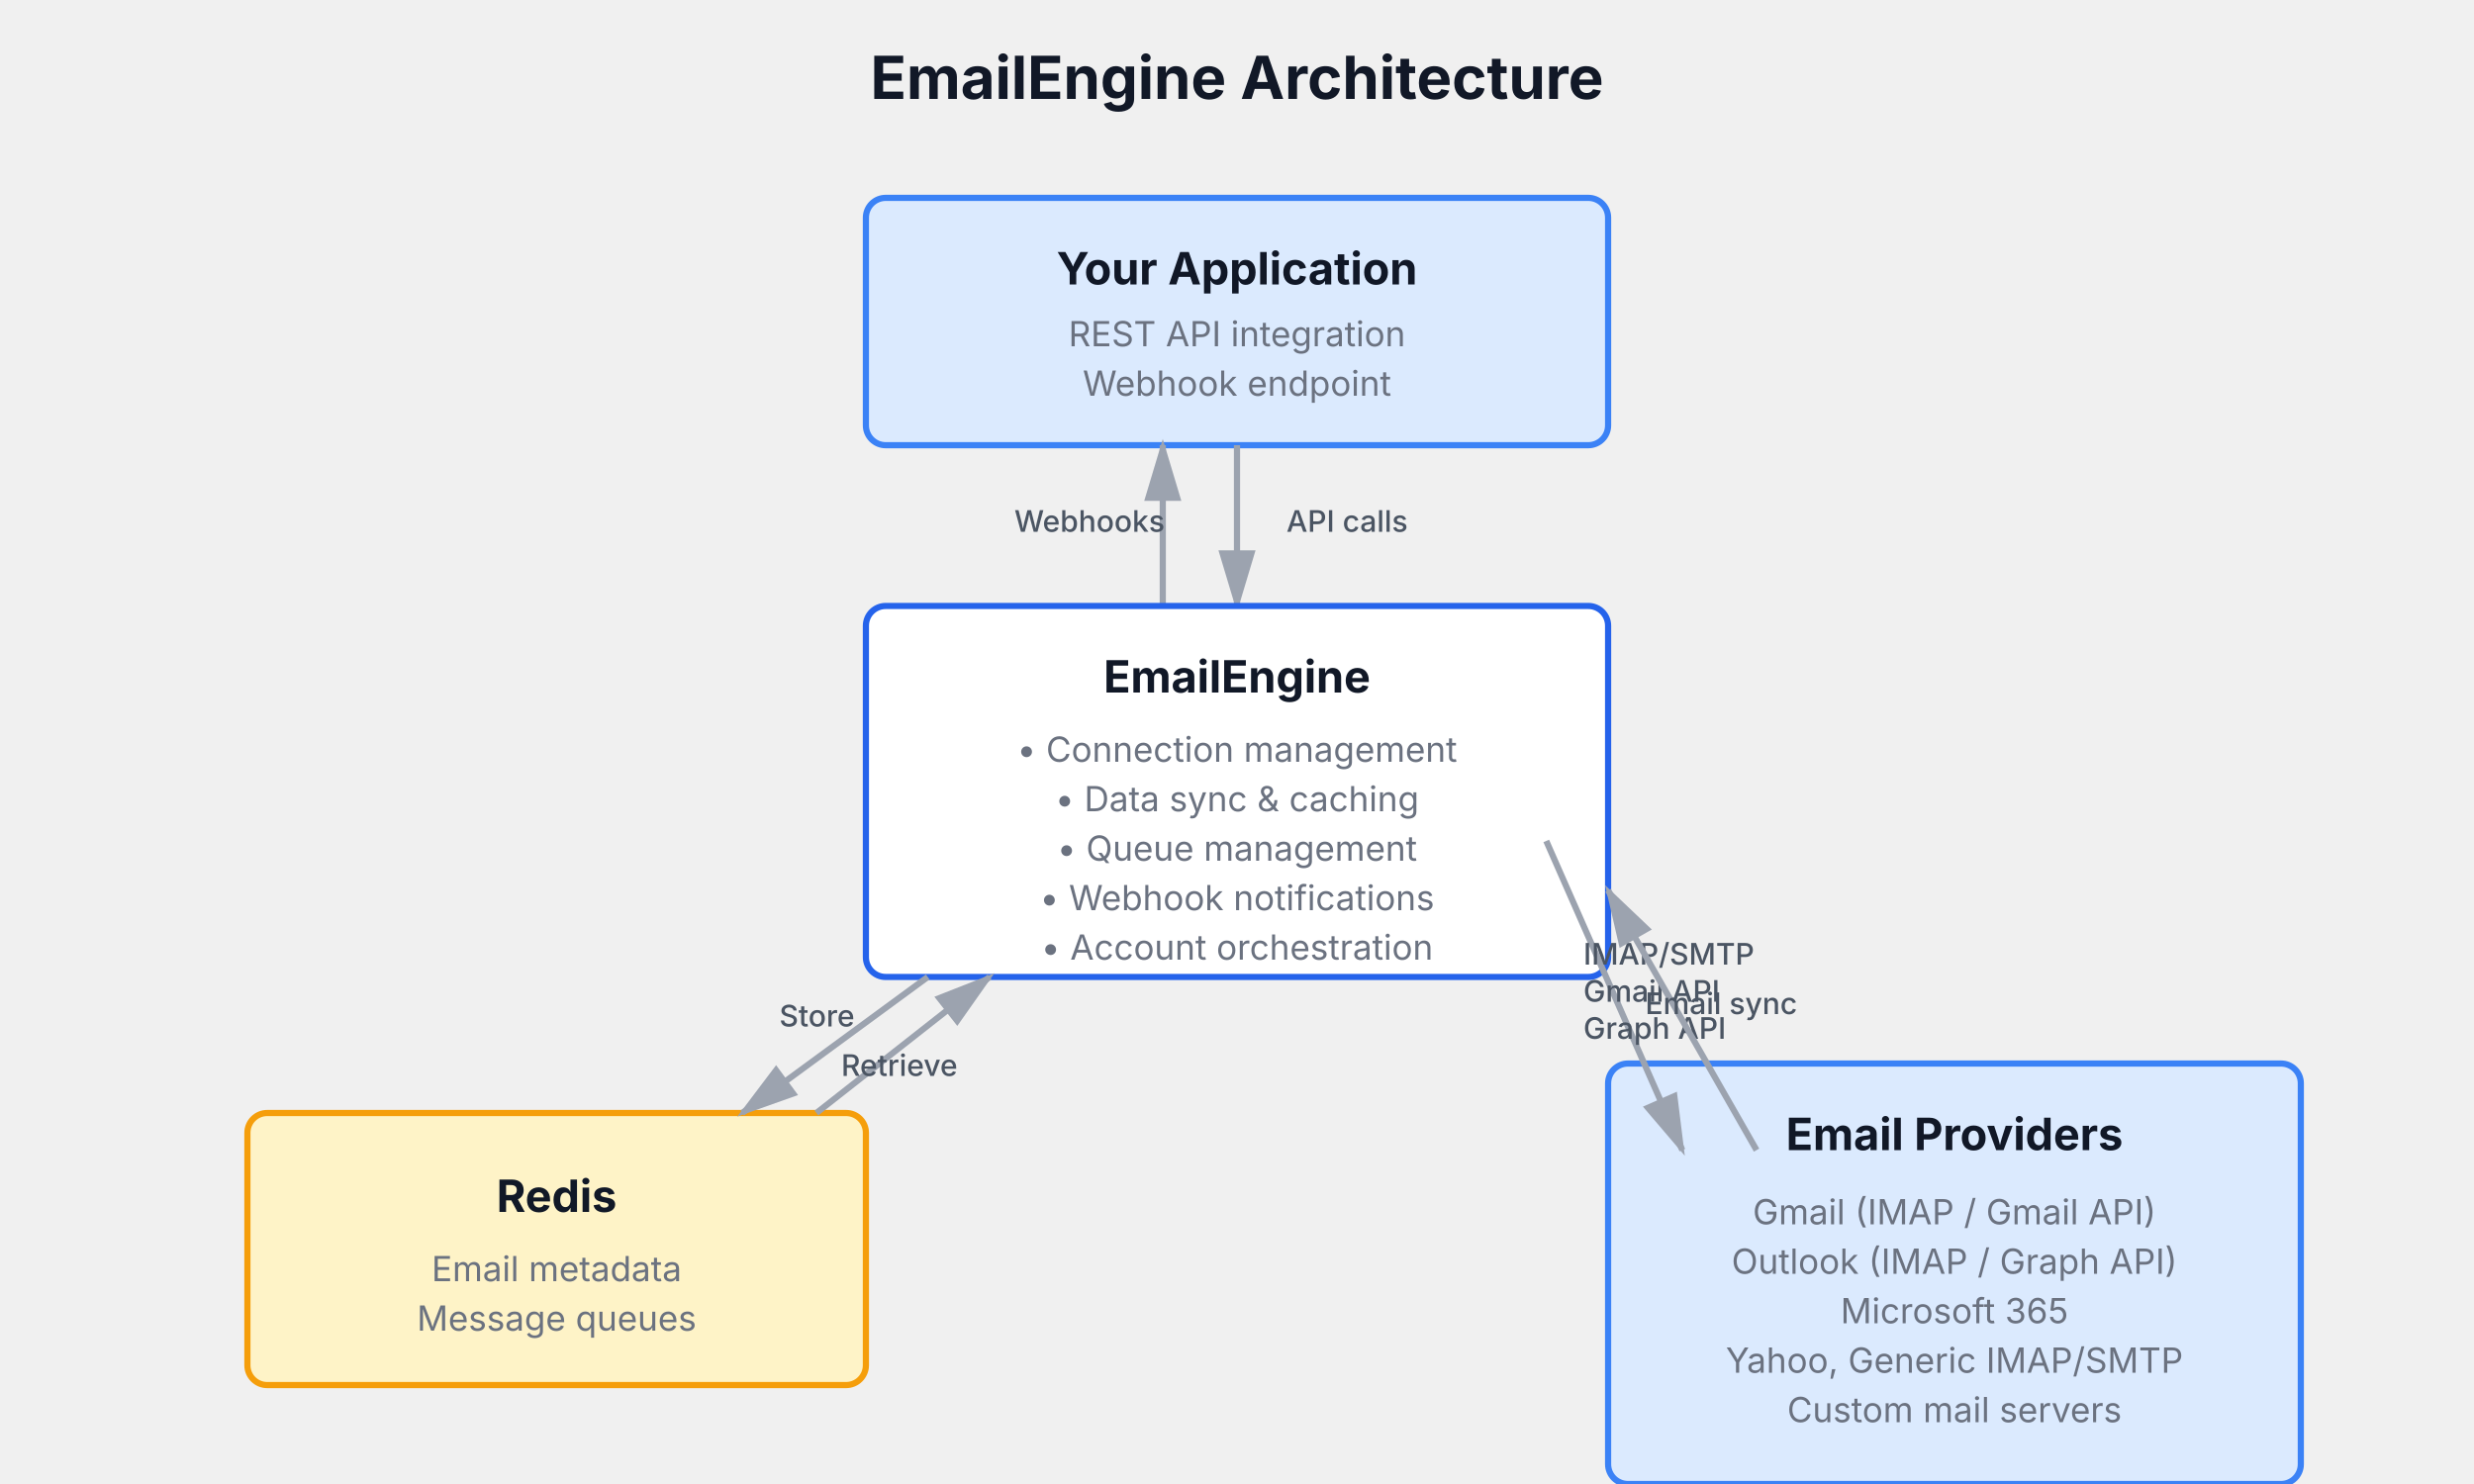
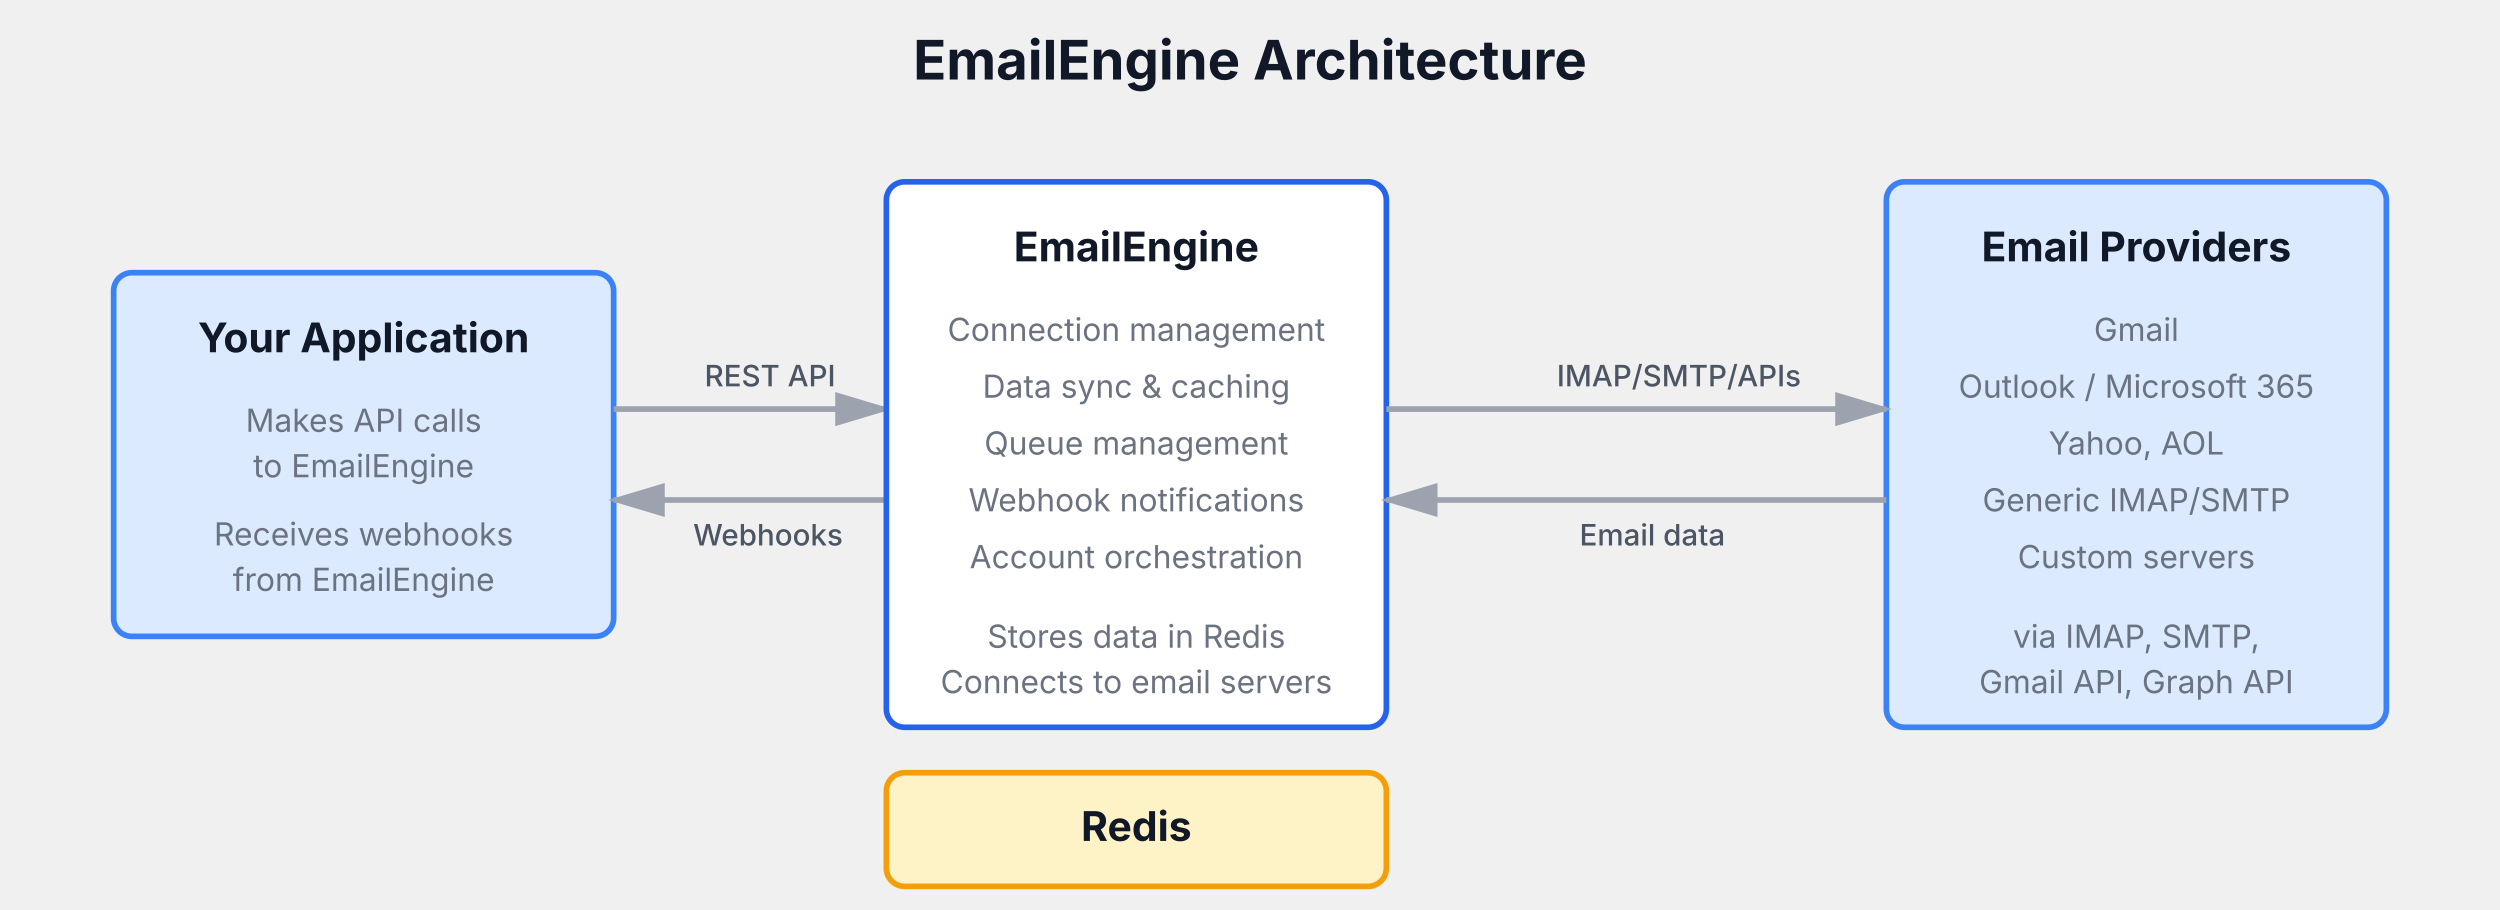
- <svg xmlns="http://www.w3.org/2000/svg" viewBox="0 0 1000 600">
+ <svg xmlns="http://www.w3.org/2000/svg" viewBox="0 0 1100 400">
  <defs>
    <style>
      .component-box { fill: #ffffff; stroke: #2563eb; stroke-width: 2.5; }
      .storage-box { fill: #fef3c7; stroke: #f59e0b; stroke-width: 2.5; }
      .external-box { fill: #dbeafe; stroke: #3b82f6; stroke-width: 2.5; }
      .title-text { font-family: -apple-system, sans-serif; font-size: 18px; fill: #111827; font-weight: 700; }
      .label-text { font-family: -apple-system, sans-serif; font-size: 14px; fill: #6b7280; }
      .heading { font-family: -apple-system, sans-serif; font-size: 24px; font-weight: 700; fill: #111827; }
      .connection { stroke: #9ca3af; stroke-width: 2.5; fill: none; marker-end: url(#arrow); }
-       .connection-label { font-family: -apple-system, sans-serif; font-size: 12px; fill: #4b5563; font-weight: 500; }
+       .connection-label { font-family: -apple-system, sans-serif; font-size: 13px; fill: #4b5563; font-weight: 500; }
    </style>
    <marker id="arrow" markerWidth="10" markerHeight="10" refX="9" refY="3" orient="auto">
      <polygon points="0 0, 10 3, 0 6" fill="#9ca3af" />
    </marker>
  </defs>
-   <text x="500" y="40" class="heading" text-anchor="middle">EmailEngine Architecture</text>
-   <rect x="350" y="80" width="300" height="100" class="external-box" rx="8" />
-   <text x="500" y="115" class="title-text" text-anchor="middle">Your Application</text>
-   <text x="500" y="140" class="label-text" text-anchor="middle">REST API integration</text>
-   <text x="500" y="160" class="label-text" text-anchor="middle">Webhook endpoint</text>
-   <path d="M 500 180 L 500 245" class="connection" />
-   <text x="520" y="215" class="connection-label">API calls</text>
-   <path d="M 470 245 L 470 180" class="connection" />
-   <text x="410" y="215" class="connection-label">Webhooks</text>
-   <rect x="350" y="245" width="300" height="150" class="component-box" rx="8" />
-   <text x="500" y="280" class="title-text" text-anchor="middle">EmailEngine</text>
-   <text x="500" y="308" class="label-text" text-anchor="middle">• Connection management</text>
-   <text x="500" y="328" class="label-text" text-anchor="middle">• Data sync &amp; caching</text>
-   <text x="500" y="348" class="label-text" text-anchor="middle">• Queue management</text>
-   <text x="500" y="368" class="label-text" text-anchor="middle">• Webhook notifications</text>
-   <text x="500" y="388" class="label-text" text-anchor="middle">• Account orchestration</text>
-   <rect x="100" y="450" width="250" height="110" class="storage-box" rx="8" />
-   <text x="225" y="490" class="title-text" text-anchor="middle">Redis</text>
-   <text x="225" y="518" class="label-text" text-anchor="middle">Email metadata</text>
-   <text x="225" y="538" class="label-text" text-anchor="middle">Message queues</text>
-   <path d="M 375 395 L 300 450" class="connection" />
-   <text x="315" y="415" class="connection-label">Store</text>
-   <path d="M 330 450 L 400 395" class="connection" />
-   <text x="340" y="435" class="connection-label">Retrieve</text>
-   <rect x="650" y="430" width="280" height="170" class="external-box" rx="8" />
-   <text x="790" y="465" class="title-text" text-anchor="middle">Email Providers</text>
-   <text x="790" y="495" class="label-text" text-anchor="middle">Gmail (IMAP / Gmail API)</text>
-   <text x="790" y="515" class="label-text" text-anchor="middle">Outlook (IMAP / Graph API)</text>
-   <text x="790" y="535" class="label-text" text-anchor="middle">Microsoft 365</text>
-   <text x="790" y="555" class="label-text" text-anchor="middle">Yahoo, Generic IMAP/SMTP</text>
-   <text x="790" y="575" class="label-text" text-anchor="middle">Custom mail servers</text>
-   <path d="M 625 340 L 680 465" class="connection" />
-   <text x="640" y="390" class="connection-label">IMAP/SMTP</text>
-   <text x="640" y="405" class="connection-label">Gmail API</text>
-   <text x="640" y="420" class="connection-label">Graph API</text>
-   <path d="M 710 465 L 650 360" class="connection" />
-   <text x="665" y="410" class="connection-label">Email sync</text>
+   <text x="550" y="35" class="heading" text-anchor="middle">EmailEngine Architecture</text>
+   <rect x="50" y="120" width="220" height="160" class="external-box" rx="8" />
+   <text x="160" y="155" class="title-text" text-anchor="middle">Your Application</text>
+   <text x="160" y="190" class="label-text" text-anchor="middle">Makes API calls</text>
+   <text x="160" y="210" class="label-text" text-anchor="middle">to EmailEngine</text>
+   <text x="160" y="240" class="label-text" text-anchor="middle">Receives webhooks</text>
+   <text x="160" y="260" class="label-text" text-anchor="middle">from EmailEngine</text>
+   <path d="M 270 180 L 390 180" class="connection" />
+   <text x="310" y="170" class="connection-label">REST API</text>
+   <path d="M 390 220 L 270 220" class="connection" />
+   <text x="305" y="240" class="connection-label">Webhooks</text>
+   <rect x="390" y="80" width="220" height="240" class="component-box" rx="8" />
+   <text x="500" y="115" class="title-text" text-anchor="middle">EmailEngine</text>
+   <text x="500" y="150" class="label-text" text-anchor="middle">Connection management</text>
+   <text x="500" y="175" class="label-text" text-anchor="middle">Data sync &amp; caching</text>
+   <text x="500" y="200" class="label-text" text-anchor="middle">Queue management</text>
+   <text x="500" y="225" class="label-text" text-anchor="middle">Webhook notifications</text>
+   <text x="500" y="250" class="label-text" text-anchor="middle">Account orchestration</text>
+   <text x="500" y="285" class="label-text" text-anchor="middle">Stores data in Redis</text>
+   <text x="500" y="305" class="label-text" text-anchor="middle">Connects to email servers</text>
+   <rect x="390" y="340" width="220" height="50" class="storage-box" rx="8" />
+   <text x="500" y="370" class="title-text" text-anchor="middle">Redis</text>
+   <rect x="830" y="80" width="220" height="240" class="external-box" rx="8" />
+   <text x="940" y="115" class="title-text" text-anchor="middle">Email Providers</text>
+   <text x="940" y="150" class="label-text" text-anchor="middle">Gmail</text>
+   <text x="940" y="175" class="label-text" text-anchor="middle">Outlook / Microsoft 365</text>
+   <text x="940" y="200" class="label-text" text-anchor="middle">Yahoo, AOL</text>
+   <text x="940" y="225" class="label-text" text-anchor="middle">Generic IMAP/SMTP</text>
+   <text x="940" y="250" class="label-text" text-anchor="middle">Custom servers</text>
+   <text x="940" y="285" class="label-text" text-anchor="middle">via IMAP, SMTP,</text>
+   <text x="940" y="305" class="label-text" text-anchor="middle">Gmail API, Graph API</text>
+   <path d="M 610 180 L 830 180" class="connection" />
+   <text x="685" y="170" class="connection-label">IMAP/SMTP/APIs</text>
+   <path d="M 830 220 L 610 220" class="connection" />
+   <text x="695" y="240" class="connection-label">Email data</text>
</svg>
